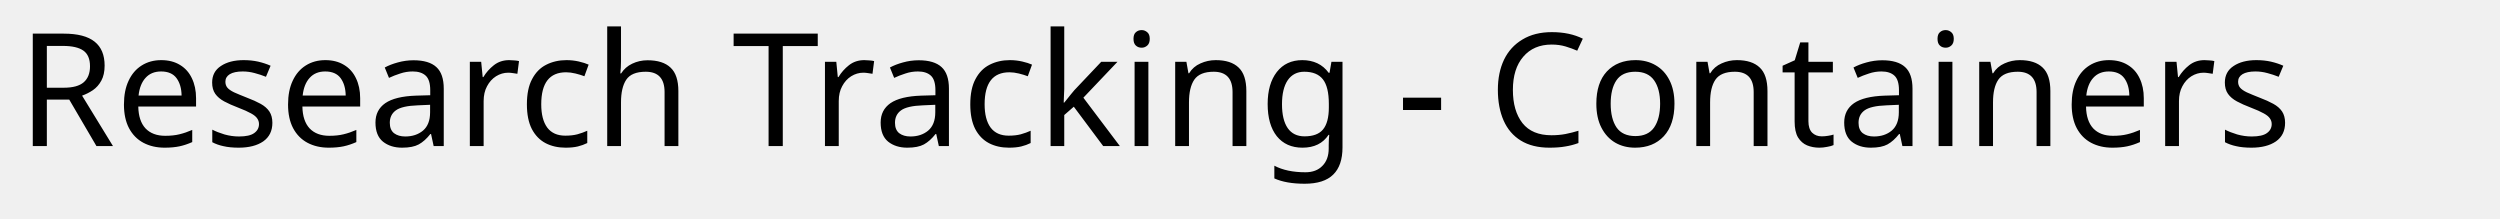
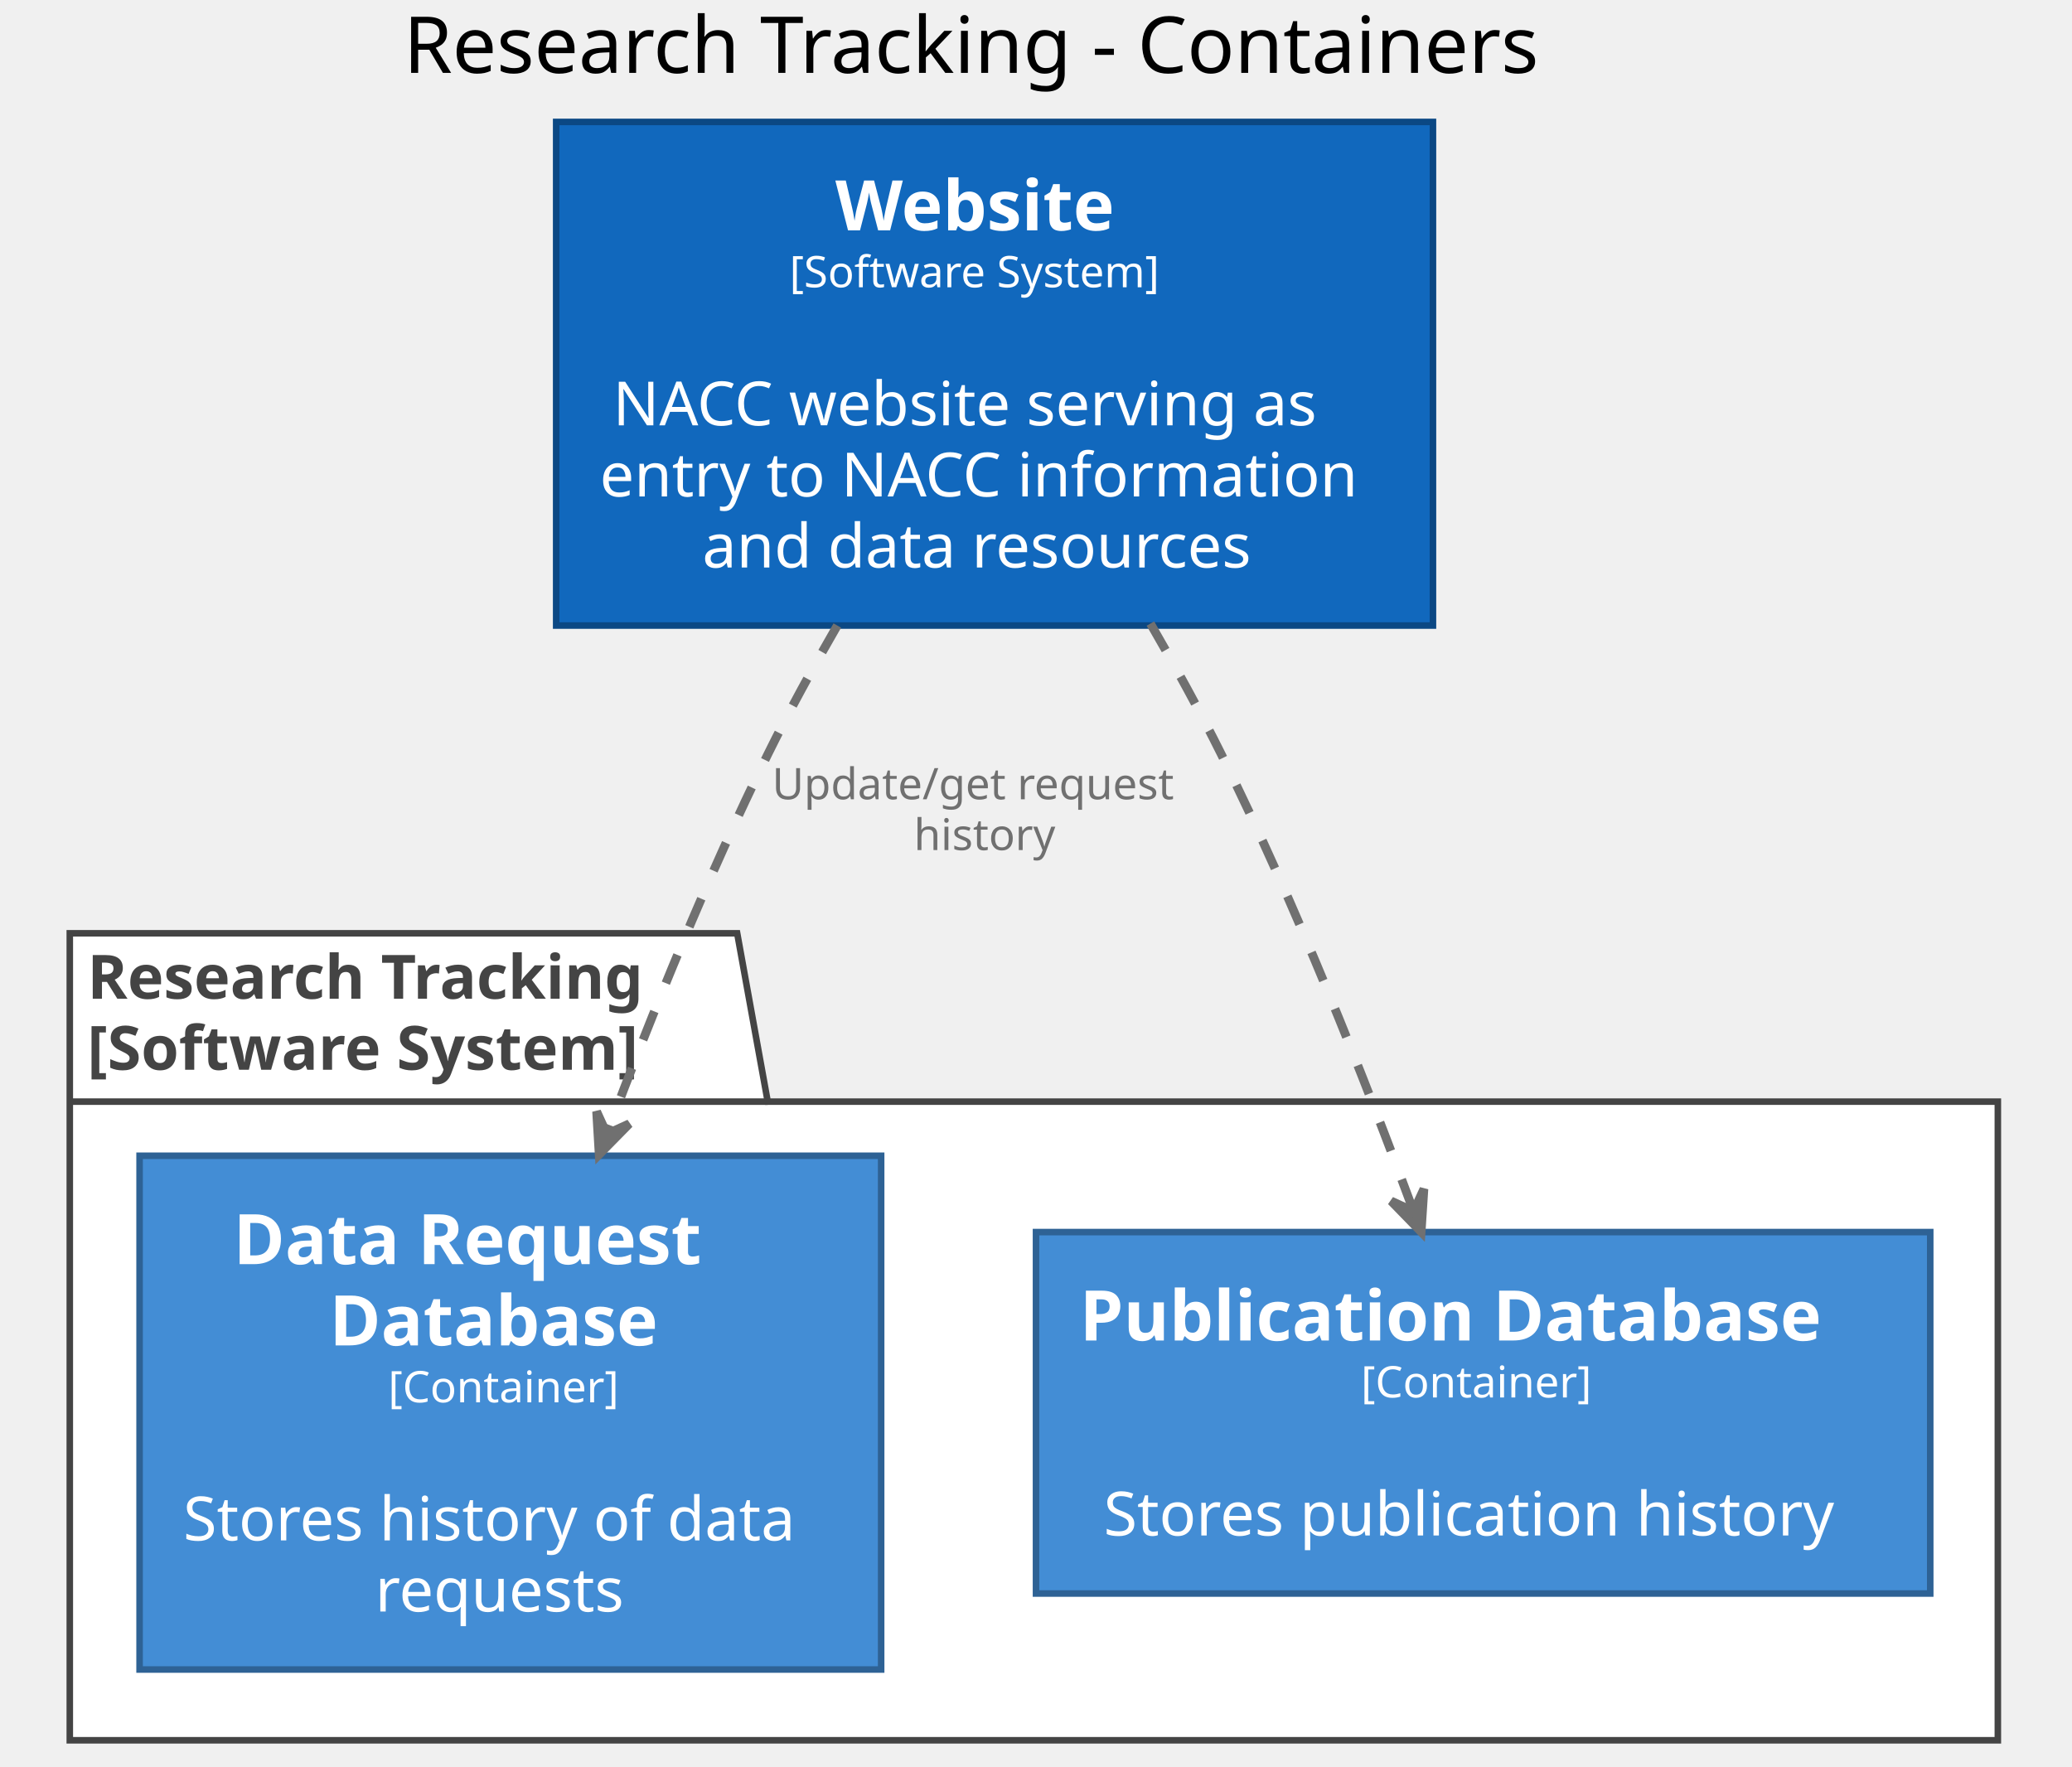
- <svg xmlns="http://www.w3.org/2000/svg" contentScriptType="application/ecmascript" contentStyleType="text/css" height="25px" preserveAspectRatio="none" style="width:286px;height:25px;background:#FFFFFF;" version="1.1" viewBox="0 0 286 25" width="286px" zoomAndPan="magnify">
+ <svg xmlns="http://www.w3.org/2000/svg" contentScriptType="application/ecmascript" contentStyleType="text/css" height="405px" preserveAspectRatio="none" style="width:475px;height:405px;background:#FFFFFF;" version="1.1" viewBox="0 0 475 405" width="475px" zoomAndPan="magnify">
  <defs />
  <g>
-     <text fill="#000000" font-family="sans-serif" font-size="18" lengthAdjust="spacing" textLength="277" x="2" y="16.708">Research Tracking - Containers</text>
+     <text fill="#000000" font-family="sans-serif" font-size="18" lengthAdjust="spacing" textLength="277" x="92.5" y="16.708">Research Tracking - Containers</text>
+     <polygon fill="#FFFFFF" points="16,213.953,169,213.953,176,252.547,458,252.547,458,398.953,16,398.953,16,213.953" style="stroke:#444444;stroke-width:1.5;" />
+     <line style="stroke:#444444;stroke-width:1.5;" x1="16" x2="176" y1="252.547" y2="252.547" />
+     <text fill="#444444" font-family="sans-serif" font-size="14" font-weight="bold" lengthAdjust="spacing" textLength="147" x="20" y="228.948">Research Tracking</text>
+     <text fill="#444444" font-family="sans-serif" font-size="14" font-weight="bold" lengthAdjust="spacing" textLength="147" x="20" y="245.245">[Software System]</text>
+     <rect fill="#438DD5" height="117.781" style="stroke:#2E6295;stroke-width:1.5;" width="170" x="32" y="264.953" />
+     <text fill="#FFFFFF" font-family="sans-serif" font-size="16" font-weight="bold" lengthAdjust="spacing" textLength="121" x="53.5" y="289.805">Data Request</text>
+     <text fill="#FFFFFF" font-family="sans-serif" font-size="16" font-weight="bold" lengthAdjust="spacing" textLength="83" x="75.5" y="308.43">Database</text>
+     <text fill="#FFFFFF" font-family="sans-serif" font-size="10" lengthAdjust="spacing" textLength="56" x="89" y="321.485">[Container]</text>
+     <text fill="#FFFFFF" font-family="sans-serif" font-size="14" lengthAdjust="spacing" textLength="0" x="119" y="336.839" />
+     <text fill="#FFFFFF" font-family="sans-serif" font-size="14" lengthAdjust="spacing" textLength="146" x="42" y="353.136">Stores history of data</text>
+     <text fill="#FFFFFF" font-family="sans-serif" font-size="14" lengthAdjust="spacing" textLength="62" x="86" y="369.433">requests</text>
+     <rect fill="#438DD5" height="82.859" style="stroke:#2E6295;stroke-width:1.5;" width="205" x="237.5" y="282.453" />
+     <text fill="#FFFFFF" font-family="sans-serif" font-size="16" font-weight="bold" lengthAdjust="spacing" textLength="185" x="247.5" y="307.305">Publication Database</text>
+     <text fill="#FFFFFF" font-family="sans-serif" font-size="10" lengthAdjust="spacing" textLength="56" x="312" y="320.36">[Container]</text>
+     <text fill="#FFFFFF" font-family="sans-serif" font-size="14" lengthAdjust="spacing" textLength="0" x="342" y="335.714" />
+     <text fill="#FFFFFF" font-family="sans-serif" font-size="14" lengthAdjust="spacing" textLength="174" x="253" y="352.011">Stores publication history</text>
+     <rect fill="#1168BD" height="115.453" style="stroke:#0B4884;stroke-width:1.5;" width="201" x="127.5" y="27.953" />
+     <text fill="#FFFFFF" font-family="sans-serif" font-size="16" font-weight="bold" lengthAdjust="spacing" textLength="73" x="191.5" y="52.805">Website</text>
+     <text fill="#FFFFFF" font-family="sans-serif" font-size="10" lengthAdjust="spacing" textLength="94" x="181" y="65.86">[Software System]</text>
+     <text fill="#FFFFFF" font-family="sans-serif" font-size="14" lengthAdjust="spacing" textLength="0" x="230" y="81.214" />
+     <text fill="#FFFFFF" font-family="sans-serif" font-size="14" lengthAdjust="spacing" textLength="171" x="140.5" y="97.511">NACC website serving as</text>
+     <text fill="#FFFFFF" font-family="sans-serif" font-size="14" lengthAdjust="spacing" textLength="177" x="137.5" y="113.808">entry to NACC information</text>
+     <text fill="#FFFFFF" font-family="sans-serif" font-size="14" lengthAdjust="spacing" textLength="134" x="161" y="130.105">and data resources</text>
+     <path d="M263.73,142.953 C269.45,152.803 275.09,163.063 280,172.953 C296.99,207.173 312.89,247.443 324.04,277.633 " fill="none" id="Website-to-ResearchTracking.PublicationDatabase" style="stroke:#707070;stroke-width:2.0;stroke-dasharray:7.0,7.0;" />
+     <polygon fill="#707070" points="325.79,282.393,326.428,272.565,324.06,277.702,318.922,275.334,325.79,282.393" style="stroke:#707070;stroke-width:2.0;" />
+     <text fill="#000000" font-family="sans-serif" font-size="10" lengthAdjust="spacing" textLength="0" x="295" y="189.235" />
+     <path d="M191.95,143.403 C186.33,153.113 180.8,163.213 176,172.953 C162.31,200.713 149.44,232.493 139.23,259.633 " fill="none" id="Website-to-ResearchTracking.DataRequestDatabase" style="stroke:#707070;stroke-width:2.0;stroke-dasharray:7.0,7.0;" />
+     <polygon fill="#707070" points="137.36,264.643,144.265,257.621,139.116,259.962,136.775,254.812,137.36,264.643" style="stroke:#707070;stroke-width:2.0;" />
+     <text fill="#707070" font-family="sans-serif" font-size="10" lengthAdjust="spacing" textLength="95" x="177" y="183.235">Update/get request</text>
+     <text fill="#707070" font-family="sans-serif" font-size="10" lengthAdjust="spacing" textLength="33" x="209.5" y="194.876">history</text>
  </g>
</svg>
